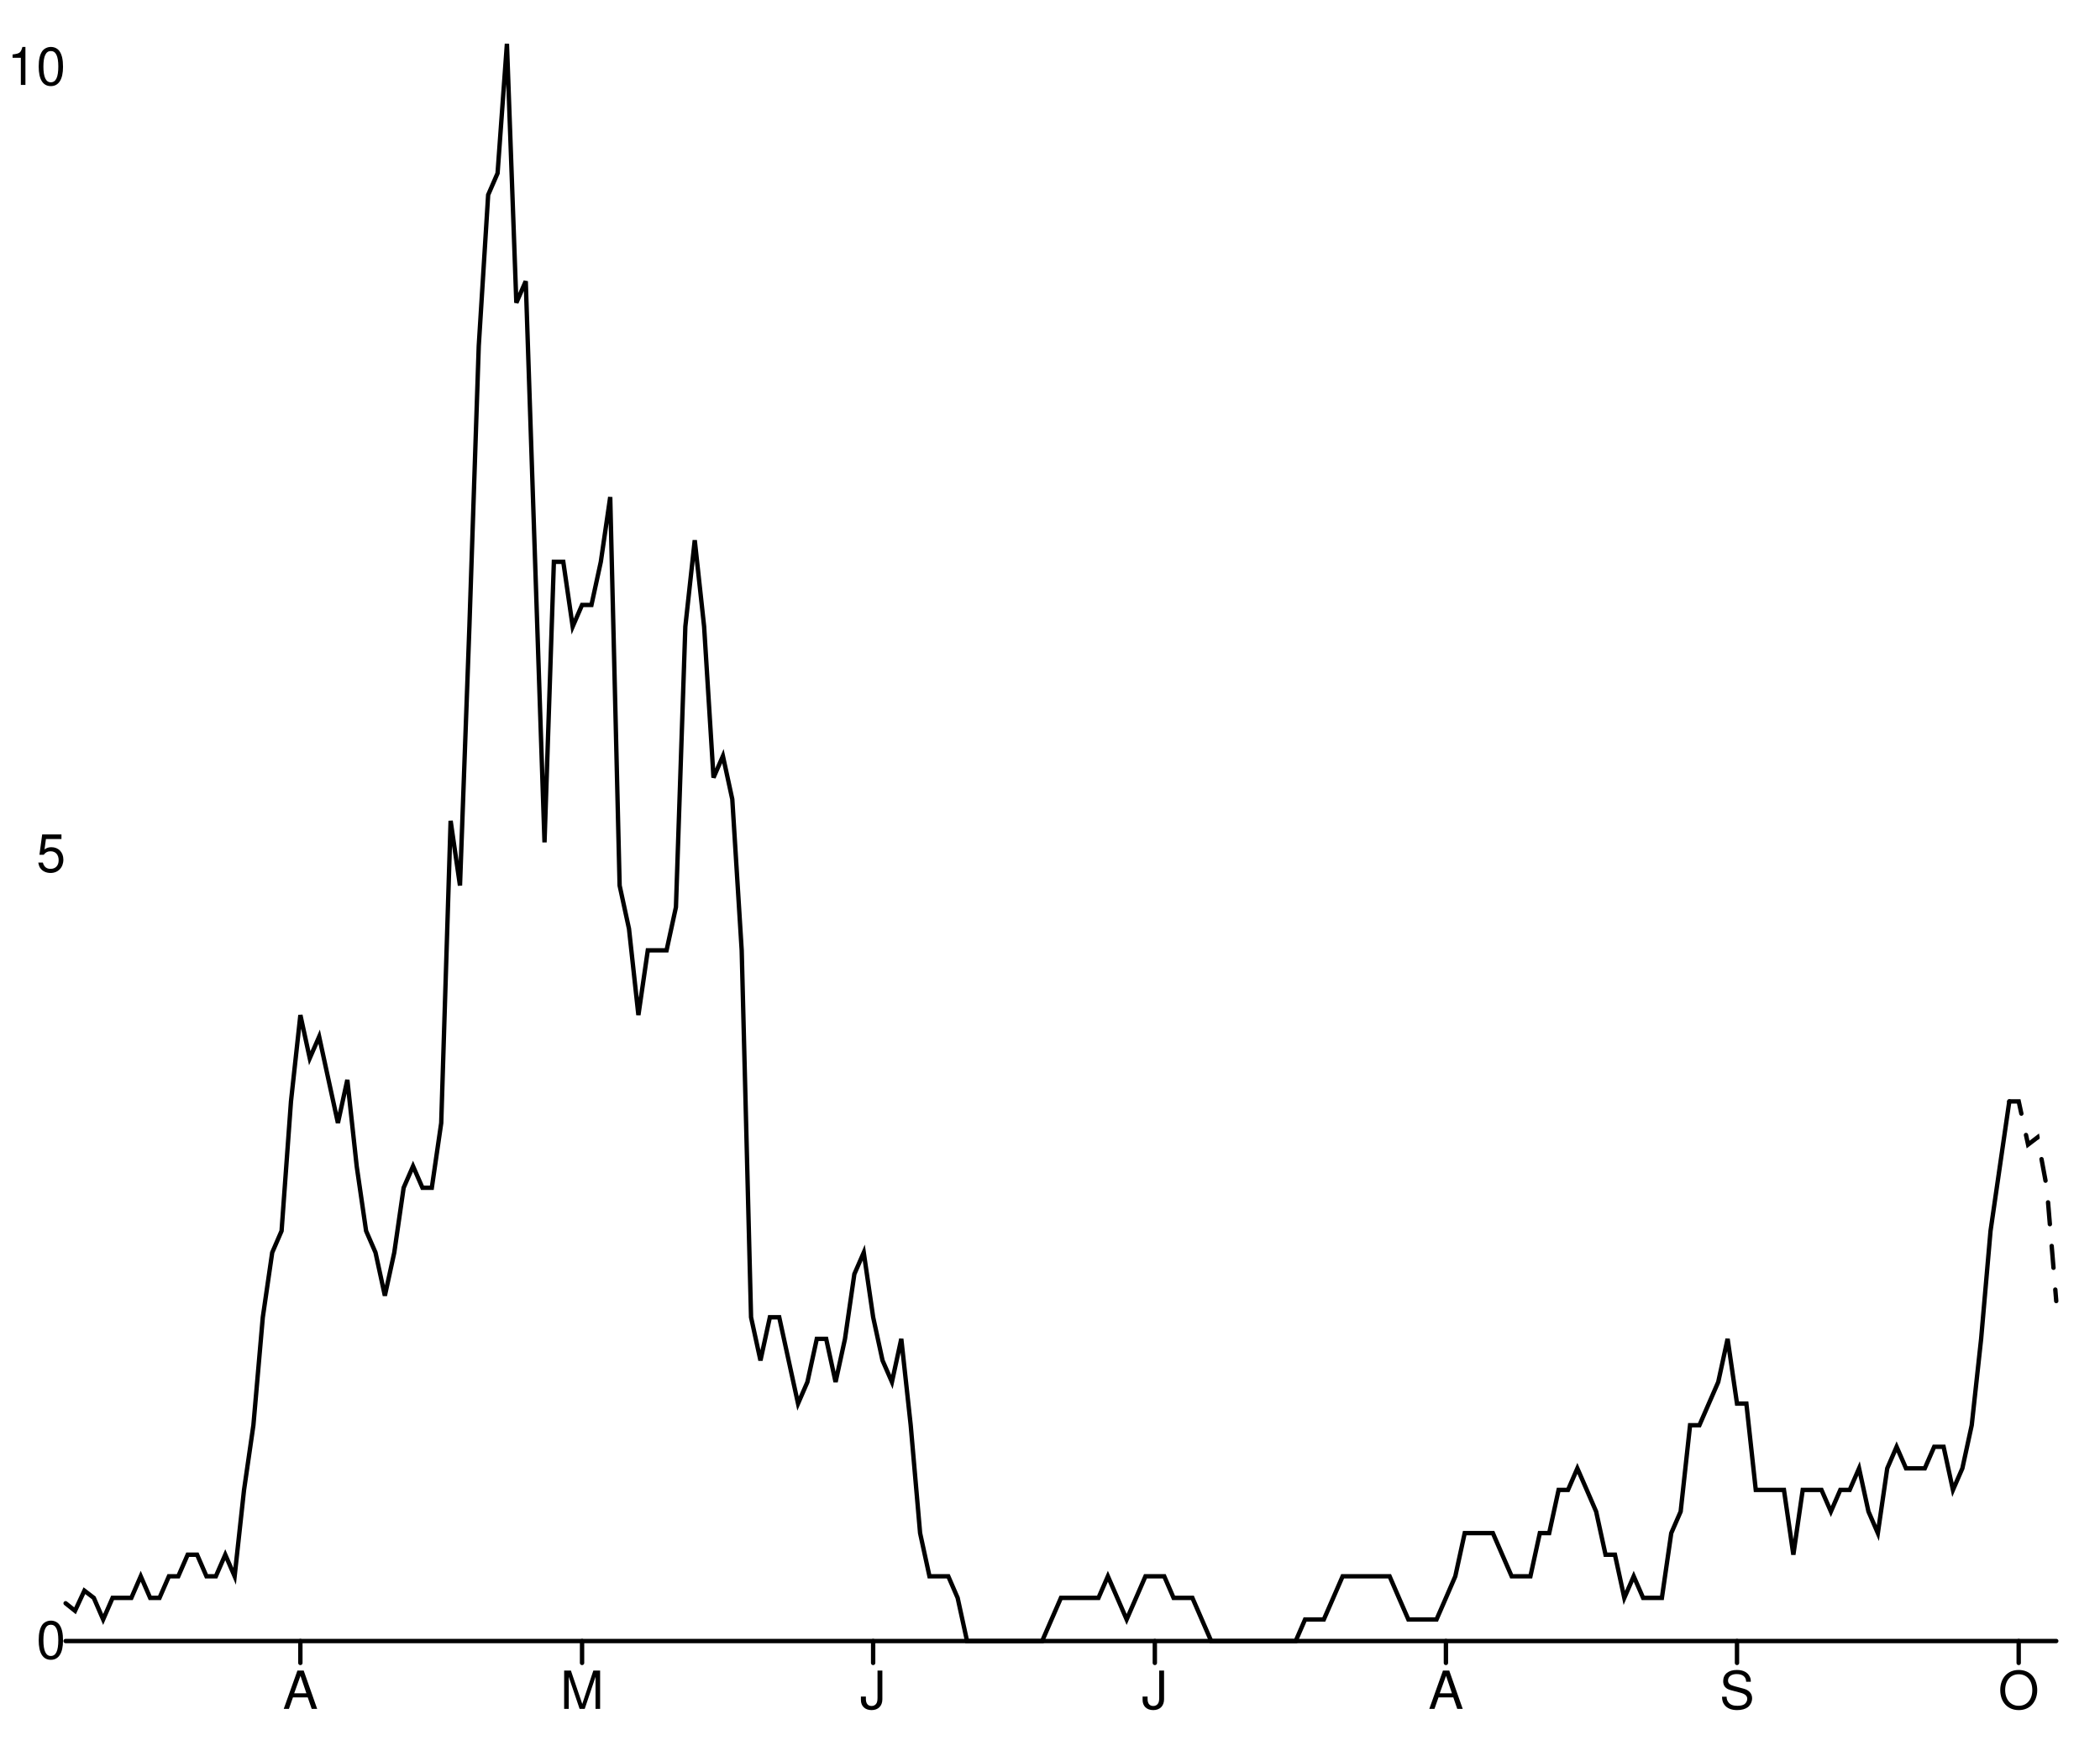
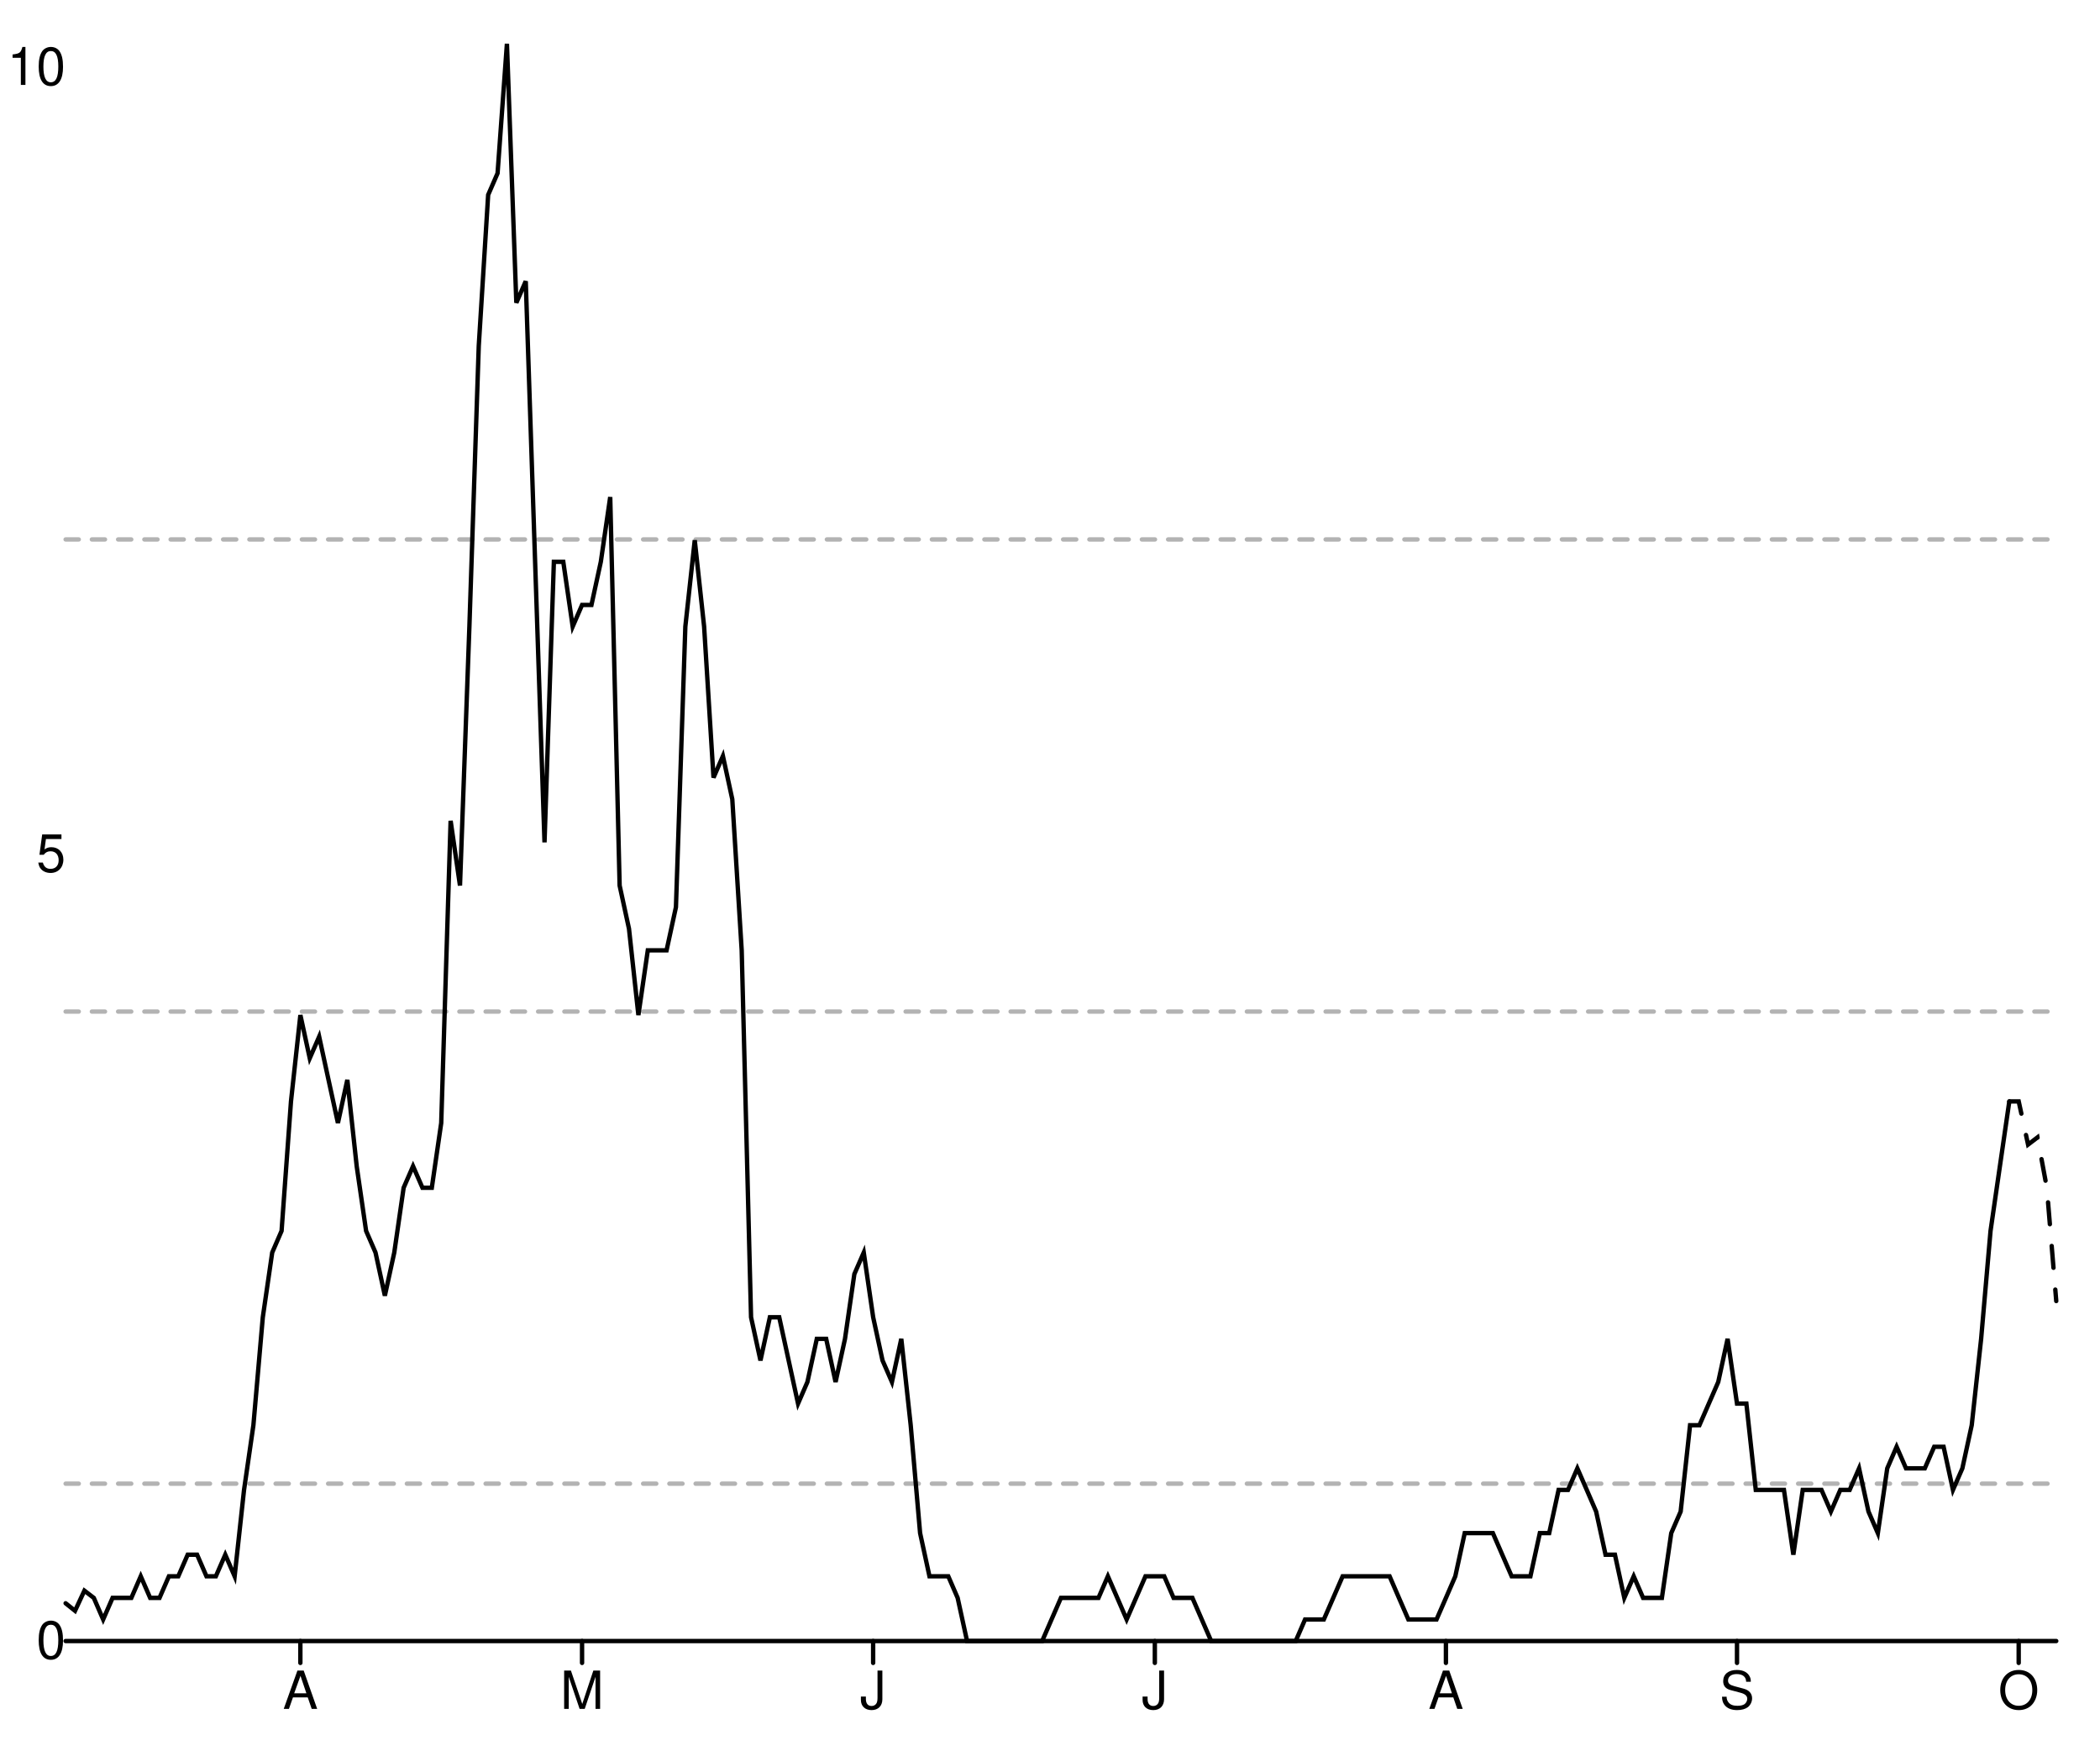
<svg xmlns="http://www.w3.org/2000/svg" width="480" height="400" viewBox="0 0 480 400" style="overflow:display" preserveAspectRatio="xMinYMin meet" overflow="visible">
  <defs>
    <style>
	.data-series path.line { fill-opacity: 0; stroke: black; }
	.data-series path.line.dotted { stroke-dasharray: 12 20 }
	.data-series circle { display: none; }
	.data-series:hover path.line, .data-series.on path.line { stroke-width: 1; }
	.data-series:hover circle, .data-series.on circle { display: inline; }
	.data-series circle:hover, .data-series circle.on { r: 1px!important; }
	.graph-grid { font-family: "Helvetica Neue",Helvetica,Arial,"Lucida Grande",sans-serif; }
	.graph-grid line { stroke: black; stroke-width: 1; stroke-linecap: round; }
	.graph-grid.graph-grid-x text { text-anchor: middle; dominant-baseline: hanging; transform: translateY(10px); }
	.graph-grid.graph-grid-y text { text-anchor: end; dominant-baseline: middle; transform: translateX(-10px); }
	</style>
  </defs>
  <g class="graph-grid graph-grid-y">
    <line x1="15" y1="375" x2="470" y2="375" data-left="15" />
    <text x="25" y="375" text-anchor="end">0</text>
    <text x="25" y="195.195" text-anchor="end">5</text>
    <text x="25" y="15.391" text-anchor="end">10</text>
    <text style="text-anchor:middle;dominant-baseline:hanging;font-weight:bold;transform: translateY(192.5px) rotate(-90deg);" />
  </g>
  <g class="graph-grid graph-grid-x">
    <line class="tick" x1="68.656" y1="375" x2="68.656" y2="380" />
    <text x="68.656" y="375" text-anchor="middle">A</text>
    <line class="tick" x1="133.042" y1="375" x2="133.042" y2="380" />
    <text x="133.042" y="375" text-anchor="middle">M</text>
    <line class="tick" x1="199.575" y1="375" x2="199.575" y2="380" />
    <text x="199.575" y="375" text-anchor="middle">J</text>
    <line class="tick" x1="263.962" y1="375" x2="263.962" y2="380" />
    <text x="263.962" y="375" text-anchor="middle">J</text>
    <line class="tick" x1="330.495" y1="375" x2="330.495" y2="380" />
    <text x="330.495" y="375" text-anchor="middle">A</text>
    <line class="tick" x1="397.028" y1="375" x2="397.028" y2="380" />
    <text x="397.028" y="375" text-anchor="middle">S</text>
    <line class="tick" x1="461.415" y1="375" x2="461.415" y2="380" />
    <text x="461.415" y="375" text-anchor="middle">O</text>
    <text style="text-anchor:middle;dominant-baseline:hanging;font-weight:bold;transform: translateY(192.5px) rotate(-90deg);" />
  </g>
+   <g data-series="widespread" class="data-series">
+     <path d="M 15.00,123.27L 470.00,123.27" id="E07000203-level-0" class="line" stroke-width="1" stroke-linecap="round" stroke-dasharray="3,3" fill-opacity="0.3" opacity="0.3" />
+   </g>
+   <g data-series="substantial" class="data-series">
+     <path d="M 15.00,231.16L 470.00,231.16" id="E07000203-level-1" class="line" stroke-width="1" stroke-linecap="round" stroke-dasharray="3,3" fill-opacity="0.3" opacity="0.3" />
+   </g>
+   <g data-series="moderate" class="data-series">
+     <path d="M 15.00,339.04L 470.00,339.04" id="E07000203-level-2" class="line" stroke-width="1" stroke-linecap="round" stroke-dasharray="3,3" fill-opacity="0.3" opacity="0.3" />
+   </g>
  <g data-series="new-cases" class="data-series">
    <path d="M 15.00,366.37L 17.15,368.09L 19.29,363.49L 21.44,365.14L 23.58,370.07L 25.73,365.14L 27.88,365.14L 30.02,365.14L 32.17,360.20L 34.32,365.14L 36.46,365.14L 38.61,360.20L 40.75,360.20L 42.90,355.27L 45.05,355.27L 47.19,360.20L 49.34,360.20L 51.49,355.27L 53.63,360.20L 55.78,340.47L 57.92,325.68L 60.07,301.01L 62.22,286.22L 64.36,281.28L 66.51,251.69L 68.66,231.96L 70.80,241.82L 72.95,236.89L 75.09,246.76L 77.24,256.62L 79.39,246.76L 81.53,266.49L 83.68,281.28L 85.83,286.22L 87.97,296.08L 90.12,286.22L 92.26,271.42L 94.41,266.49L 96.56,271.42L 98.70,271.42L 100.85,256.62L 103.00,187.57L 105.14,202.36L 107.29,143.18L 109.43,79.05L 111.58,44.53L 113.73,39.59L 115.87,10.00L 118.02,69.19L 120.17,64.26L 122.31,128.38L 124.46,192.50L 126.60,128.38L 128.75,128.38L 130.90,143.18L 133.04,138.24L 135.19,138.24L 137.33,128.38L 139.48,113.58L 141.63,202.36L 143.77,212.23L 145.92,231.96L 148.07,217.16L 150.21,217.16L 152.36,217.16L 154.50,207.30L 156.65,143.18L 158.80,123.45L 160.94,143.18L 163.09,177.70L 165.24,172.77L 167.38,182.64L 169.53,217.16L 171.67,301.01L 173.82,310.88L 175.97,301.01L 178.11,301.01L 180.26,310.88L 182.41,320.74L 184.55,315.81L 186.70,305.95L 188.84,305.95L 190.99,315.81L 193.14,305.95L 195.28,291.15L 197.43,286.22L 199.58,301.01L 201.72,310.88L 203.87,315.81L 206.01,305.95L 208.16,325.68L 210.31,350.34L 212.45,360.20L 214.60,360.20L 216.75,360.20L 218.89,365.14L 221.04,375.00L 223.18,375.00L 225.33,375.00L 227.48,375.00L 229.62,375.00L 231.77,375.00L 233.92,375.00L 236.06,375.00L 238.21,375.00L 240.35,370.07L 242.50,365.14L 244.65,365.14L 246.79,365.14L 248.94,365.14L 251.08,365.14L 253.23,360.20L 255.38,365.14L 257.52,370.07L 259.67,365.14L 261.82,360.20L 263.96,360.20L 266.11,360.20L 268.25,365.14L 270.40,365.14L 272.55,365.14L 274.69,370.07L 276.84,375.00L 278.99,375.00L 281.13,375.00L 283.28,375.00L 285.42,375.00L 287.57,375.00L 289.72,375.00L 291.86,375.00L 294.01,375.00L 296.16,375.00L 298.30,370.07L 300.45,370.07L 302.59,370.07L 304.74,365.14L 306.89,360.20L 309.03,360.20L 311.18,360.20L 313.33,360.20L 315.47,360.20L 317.62,360.20L 319.76,365.14L 321.91,370.07L 324.06,370.07L 326.20,370.07L 328.35,370.07L 330.50,365.14L 332.64,360.20L 334.79,350.34L 336.93,350.34L 339.08,350.34L 341.23,350.34L 343.37,355.27L 345.52,360.20L 347.67,360.20L 349.81,360.20L 351.96,350.34L 354.10,350.34L 356.25,340.47L 358.40,340.47L 360.54,335.54L 362.69,340.47L 364.83,345.41L 366.98,355.27L 369.13,355.27L 371.27,365.14L 373.42,360.20L 375.57,365.14L 377.71,365.14L 379.86,365.14L 382.00,350.34L 384.15,345.41L 386.30,325.68L 388.44,325.68L 390.59,320.74L 392.74,315.81L 394.88,305.95L 397.03,320.74L 399.17,320.74L 401.32,340.47L 403.47,340.47L 405.61,340.47L 407.76,340.47L 409.91,355.27L 412.05,340.47L 414.20,340.47L 416.34,340.47L 418.49,345.41L 420.64,340.47L 422.78,340.47L 424.93,335.54L 427.08,345.41L 429.22,350.34L 431.37,335.54L 433.51,330.61L 435.66,335.54L 437.81,335.54L 439.95,335.54L 442.10,330.61L 444.25,330.61L 446.39,340.47L 448.54,335.54L 450.68,325.68L 452.83,305.95L 454.98,281.28L 457.12,266.49L 459.27,251.69" id="New cases" class="line" stroke-width="1" stroke-linecap="round" />
  </g>
-   <g data-series="new-cases" class="data-series">
-     <path d="M 459.27,251.69L 461.42,251.69L 463.56,261.55L 465.71,259.91L 467.85,271.42L 470.00,297.31" id="New cases" class="line" stroke-width="1" stroke-linecap="round" stroke-dasharray="5,5" />
+   <g data-series="recent-cases" class="data-series">
+     <path d="M 459.27,251.69L 461.42,251.69L 463.56,261.55L 465.71,259.91L 467.85,271.42L 470.00,297.31" id="Recent cases" class="line" stroke-width="1" stroke-linecap="round" stroke-dasharray="5,5" />
  </g>
</svg>
